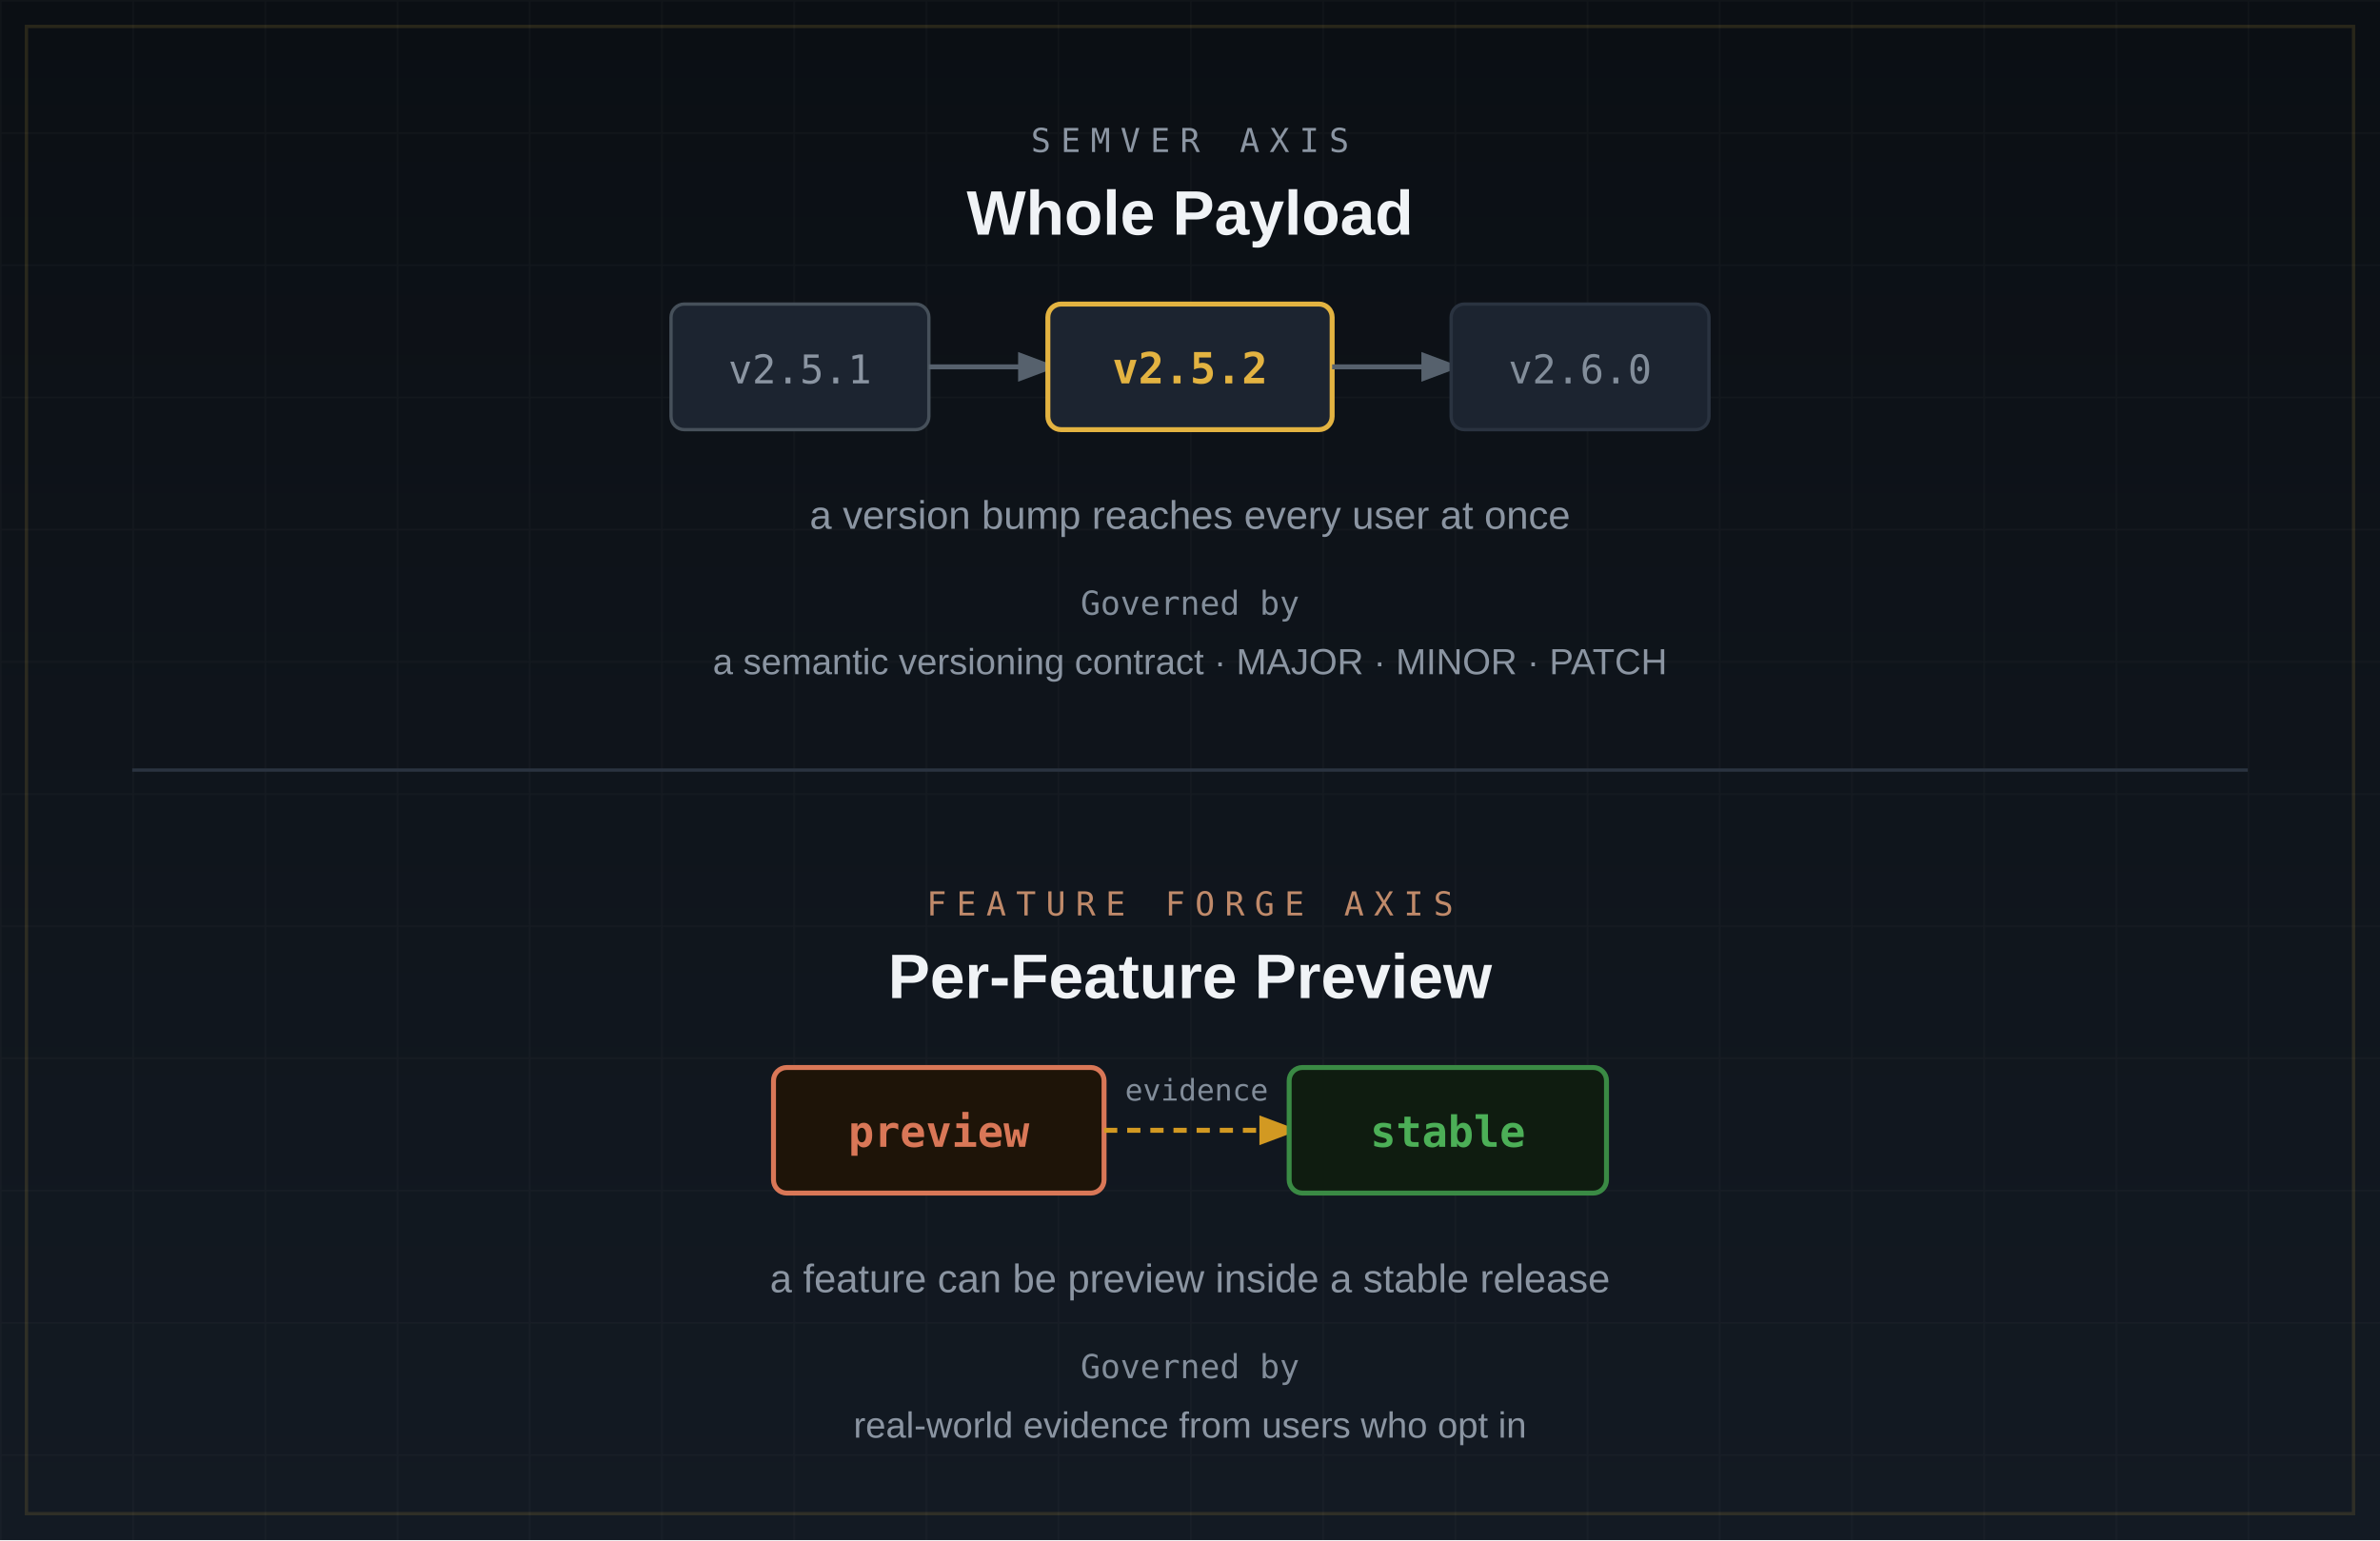
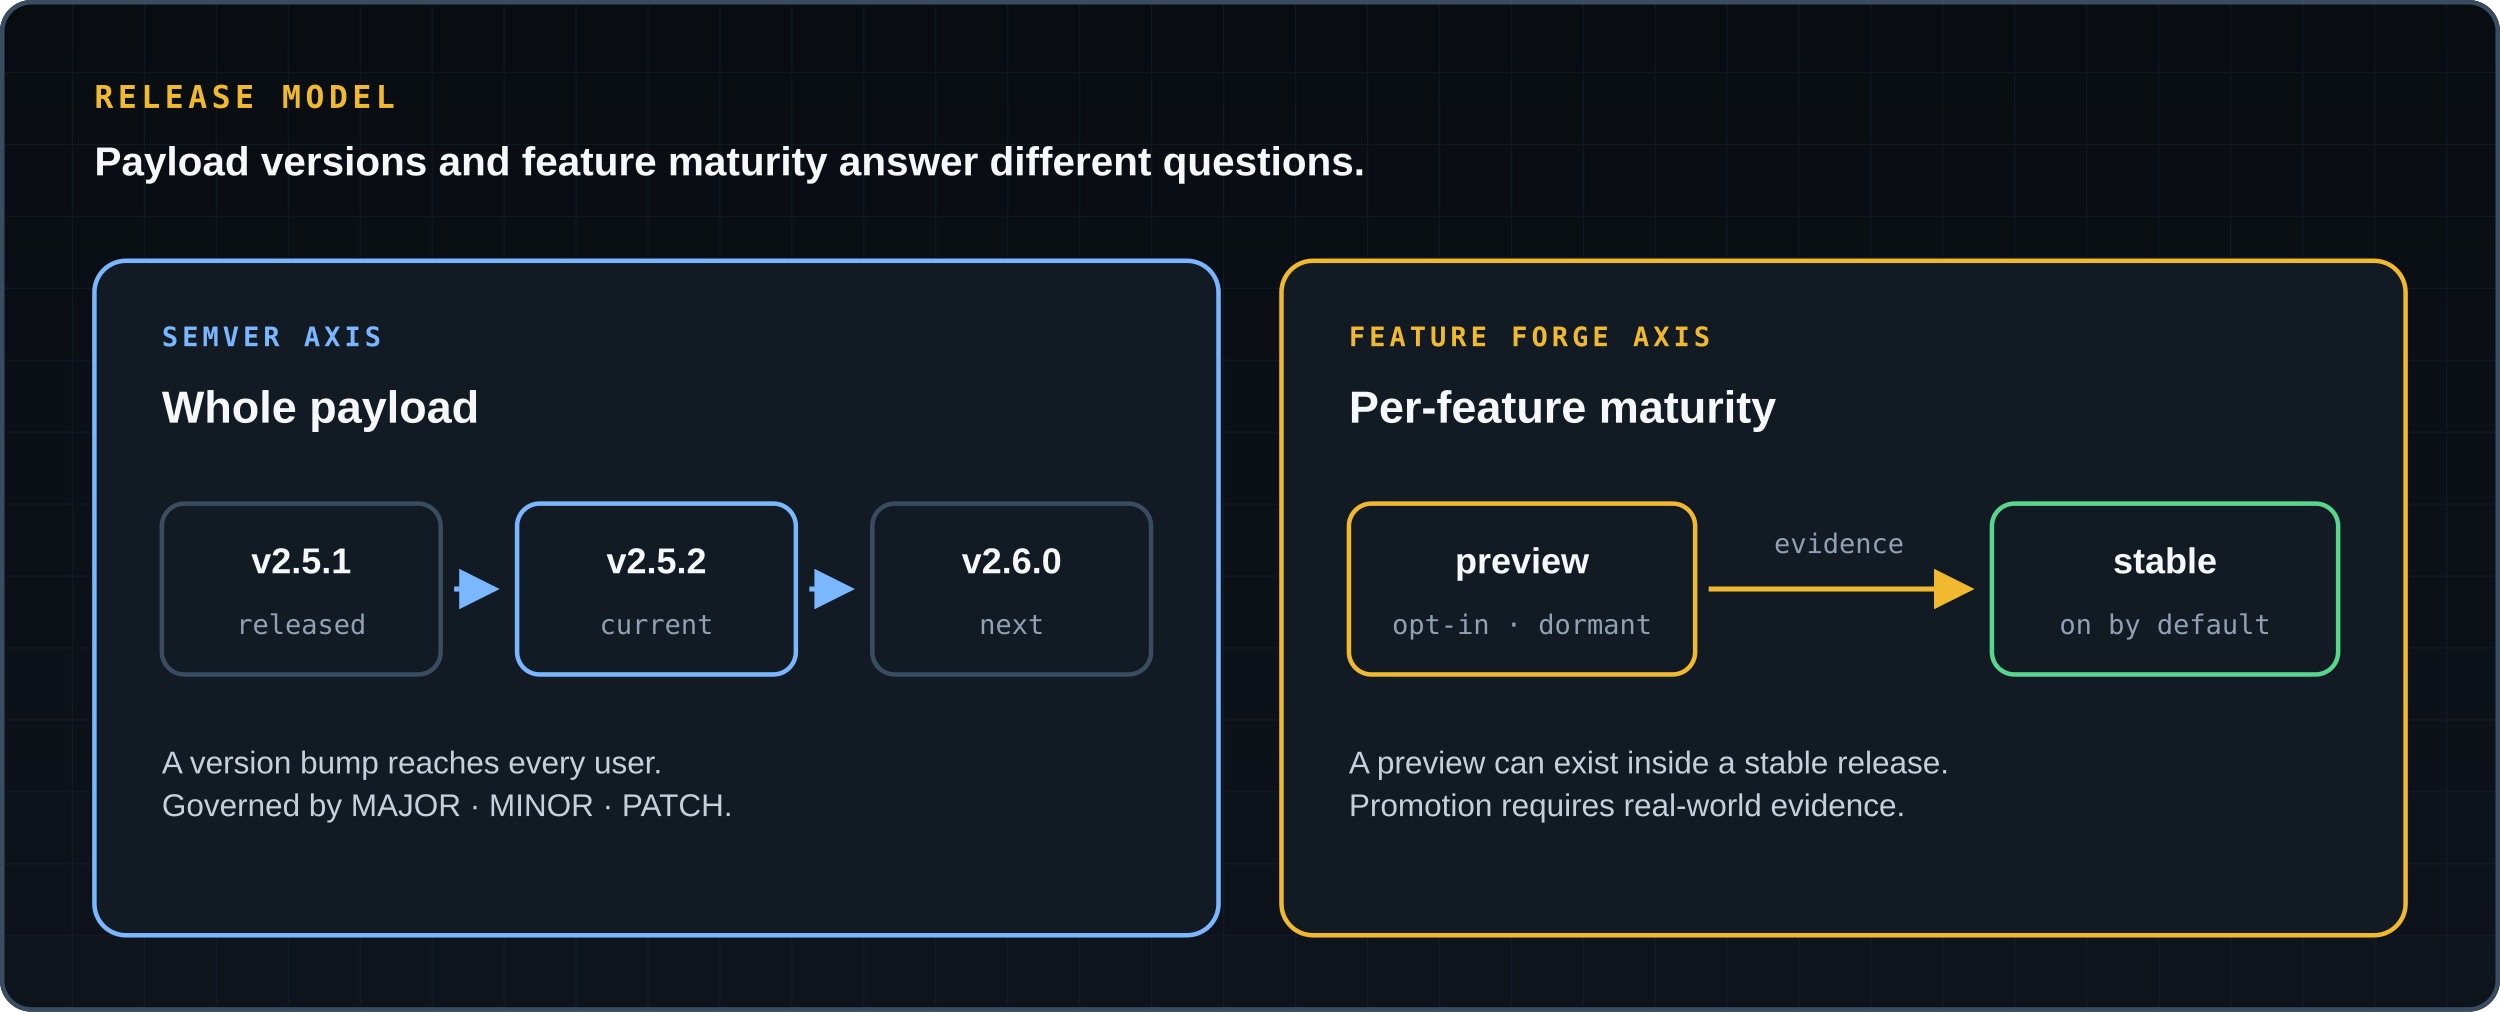
- <svg xmlns="http://www.w3.org/2000/svg" viewBox="0 0 720 466" role="img" aria-label="Two-axis labeling model, stacked. Top band, the SemVer axis, governs the whole plugin payload: versions progress v2.5.1, v2.5.2 (current), v2.6.0, and a version bump reaches every user at once. Bottom band, the Feature Forge axis, governs individual features: a feature moves from preview (opt-in, dormant) to stable (on by default) on real-world evidence, and can be preview inside a stable release.">
+ <svg xmlns="http://www.w3.org/2000/svg" viewBox="0 0 1112 450" role="img" data-diagram-system="ca-v2">
  <defs>
-     <linearGradient id="ta-bg" x1="0" y1="0" x2="0" y2="1">
-       <stop offset="0" stop-color="#0b0f14" />
-       <stop offset="1" stop-color="#131a23" />
+     <linearGradient id="canvas" x1="0" y1="0" x2="0" y2="1">
+       <stop stop-color="#090d12" />
+       <stop offset="1" stop-color="#0e141c" />
    </linearGradient>
-     <pattern id="ta-grid" width="40" height="40" patternUnits="userSpaceOnUse">
-       <path d="M 40 0 L 0 0 0 40" fill="none" stroke="#e6edf3" stroke-opacity="0.028" stroke-width="1" />
+     <pattern id="grid" width="32" height="32" patternUnits="userSpaceOnUse">
+       <path d="M32 0H0V32" fill="none" stroke="#273647" stroke-width="1" stroke-opacity=".24" />
    </pattern>
-     <marker id="ta-arrow" markerWidth="8" markerHeight="8" refX="6" refY="3" orient="auto">
-       <path d="M0,0 L0,6 L8,3 Z" fill="#56616d" />
-     </marker>
-     <marker id="ta-arrow-gold" markerWidth="8" markerHeight="8" refX="6" refY="3" orient="auto">
-       <path d="M0,0 L0,6 L8,3 Z" fill="#d29922" />
+     <marker id="arrow" markerWidth="8" markerHeight="8" refX="7" refY="4" orient="auto" markerUnits="strokeWidth">
+       <path d="M0 0 8 4 0 8z" fill="context-stroke" />
    </marker>
  </defs>
-   <rect width="720" height="466" fill="url(#ta-bg)" />
-   <rect width="720" height="466" fill="url(#ta-grid)" />
-   <rect x="8" y="8" width="704" height="450" fill="none" stroke="#e3b341" stroke-opacity="0.14" stroke-width="1" />
-   <text x="360" y="46" text-anchor="middle" font-family="ui-monospace, 'Cascadia Code', Consolas, monospace" font-size="10" letter-spacing="3" fill="#8b95a2">SEMVER AXIS</text>
-   <text x="360" y="71" text-anchor="middle" font-family="'Segoe UI', -apple-system, 'Helvetica Neue', Arial, sans-serif" font-size="19" fill="#f0f3f6" font-weight="700">Whole Payload</text>
-   <rect x="203" y="92" width="78" height="38" rx="4" fill="#1c2430" stroke="#46505a" stroke-width="1" />
-   <text x="242" y="116" text-anchor="middle" font-family="ui-monospace, 'Cascadia Code', Consolas, monospace" font-size="12" fill="#8b95a2">v2.5.1</text>
-   <line x1="281" y1="111" x2="317" y2="111" stroke="#56616d" stroke-width="1.5" marker-end="url(#ta-arrow)" />
-   <rect x="317" y="92" width="86" height="38" rx="4" fill="#1c2430" stroke="#e3b341" stroke-width="1.5" />
-   <text x="360" y="116" text-anchor="middle" font-family="ui-monospace, 'Cascadia Code', Consolas, monospace" font-size="13" fill="#e3b341" font-weight="700">v2.5.2</text>
-   <line x1="403" y1="111" x2="439" y2="111" stroke="#56616d" stroke-width="1.5" marker-end="url(#ta-arrow)" />
-   <rect x="439" y="92" width="78" height="38" rx="4" fill="#1c2430" stroke="#2a3340" stroke-width="1" />
-   <text x="478" y="116" text-anchor="middle" font-family="ui-monospace, 'Cascadia Code', Consolas, monospace" font-size="12" fill="#828d9a">v2.6.0</text>
-   <text x="360" y="160" text-anchor="middle" font-family="'Segoe UI', -apple-system, 'Helvetica Neue', Arial, sans-serif" font-size="12" fill="#8b95a2">a version bump reaches every user at once</text>
-   <text x="360" y="186" text-anchor="middle" font-family="ui-monospace, 'Cascadia Code', Consolas, monospace" font-size="10" fill="#828d9a">Governed by</text>
-   <text x="360" y="204" text-anchor="middle" font-family="'Segoe UI', -apple-system, 'Helvetica Neue', Arial, sans-serif" font-size="11" fill="#8b95a2">a semantic versioning contract · MAJOR · MINOR · PATCH</text>
-   <line x1="40" y1="233" x2="680" y2="233" stroke="#2a3340" stroke-width="1" />
-   <text x="360" y="277" text-anchor="middle" font-family="ui-monospace, 'Cascadia Code', Consolas, monospace" font-size="10" letter-spacing="3" fill="#c08a6a">FEATURE FORGE AXIS</text>
-   <text x="360" y="302" text-anchor="middle" font-family="'Segoe UI', -apple-system, 'Helvetica Neue', Arial, sans-serif" font-size="19" fill="#f0f3f6" font-weight="700">Per-Feature Preview</text>
-   <rect x="234" y="323" width="100" height="38" rx="4" fill="#1e1408" stroke="#d97757" stroke-width="1.5" />
-   <text x="284" y="347" text-anchor="middle" font-family="ui-monospace, 'Cascadia Code', Consolas, monospace" font-size="13" fill="#d97757" font-weight="700">preview</text>
-   <text x="362" y="333" text-anchor="middle" font-family="ui-monospace, 'Cascadia Code', Consolas, monospace" font-size="9" fill="#828d9a">evidence</text>
-   <line x1="334" y1="342" x2="390" y2="342" stroke="#d29922" stroke-width="1.5" stroke-dasharray="4 3" marker-end="url(#ta-arrow-gold)" />
-   <rect x="390" y="323" width="96" height="38" rx="4" fill="#0f1c10" stroke="#3a8a44" stroke-width="1.5" />
-   <text x="438" y="347" text-anchor="middle" font-family="ui-monospace, 'Cascadia Code', Consolas, monospace" font-size="13" fill="#4caf57" font-weight="700">stable</text>
-   <text x="360" y="391" text-anchor="middle" font-family="'Segoe UI', -apple-system, 'Helvetica Neue', Arial, sans-serif" font-size="12" fill="#8b95a2">a feature can be preview inside a stable release</text>
-   <text x="360" y="417" text-anchor="middle" font-family="ui-monospace, 'Cascadia Code', Consolas, monospace" font-size="10" fill="#828d9a">Governed by</text>
-   <text x="360" y="435" text-anchor="middle" font-family="'Segoe UI', -apple-system, 'Helvetica Neue', Arial, sans-serif" font-size="11" fill="#8b95a2">real-world evidence from users who opt in</text>
+   <rect width="1112" height="450" rx="14" fill="url(#canvas)" />
+   <rect width="1112" height="450" rx="14" fill="url(#grid)" />
+   <rect x="1" y="1" width="1110" height="448" rx="13" fill="none" stroke="#3a4c60" stroke-width="2" />
+   <text x="42" y="48" font-family="JetBrains Mono Variable, Consolas, Cascadia Mono, monospace" font-size="14" font-weight="750" fill="#f0b92f" text-anchor="start" letter-spacing="2">RELEASE MODEL</text>
+   <text x="42" y="78" font-family="Manrope Variable, Segoe UI, Arial, sans-serif" font-size="18" font-weight="700" fill="#f6f7f9" text-anchor="start">Payload versions and feature maturity answer different questions.</text>
+   <rect x="42" y="116" width="500" height="300" rx="14" fill="#121a24" stroke="#7ab7ff" stroke-width="2" />
+   <rect x="570" y="116" width="500" height="300" rx="14" fill="#121a24" stroke="#f0b92f" stroke-width="2" />
+   <text x="72" y="154" font-family="JetBrains Mono Variable, Consolas, Cascadia Mono, monospace" font-size="12" font-weight="750" fill="#7ab7ff" text-anchor="start" letter-spacing="1.8" data-label-kind="annotation">SEMVER AXIS</text>
+   <text x="600" y="154" font-family="JetBrains Mono Variable, Consolas, Cascadia Mono, monospace" font-size="12" font-weight="750" fill="#f0b92f" text-anchor="start" letter-spacing="1.8" data-label-kind="annotation">FEATURE FORGE AXIS</text>
+   <text x="72" y="188" font-family="Manrope Variable, Segoe UI, Arial, sans-serif" font-size="20" font-weight="750" fill="#f6f7f9" text-anchor="start">Whole payload</text>
+   <text x="600" y="188" font-family="Manrope Variable, Segoe UI, Arial, sans-serif" font-size="20" font-weight="750" fill="#f6f7f9" text-anchor="start">Per-feature maturity</text>
+   <rect x="72" y="224" width="124" height="76" rx="10" fill="#121a24" stroke="#3a4c60" stroke-width="2" />
+   <text x="134" y="255" font-family="Manrope Variable, Segoe UI, Arial, sans-serif" font-size="16" font-weight="700" fill="#f6f7f9" text-anchor="middle">v2.5.1</text>
+   <text x="134" y="282" font-family="JetBrains Mono Variable, Consolas, Cascadia Mono, monospace" font-size="12" font-weight="500" fill="#91a0b2" text-anchor="middle" data-label-kind="annotation">released</text>
+   <rect x="230" y="224" width="124" height="76" rx="10" fill="#121a24" stroke="#7ab7ff" stroke-width="2" />
+   <text x="292" y="255" font-family="Manrope Variable, Segoe UI, Arial, sans-serif" font-size="16" font-weight="700" fill="#f6f7f9" text-anchor="middle">v2.5.2</text>
+   <text x="292" y="282" font-family="JetBrains Mono Variable, Consolas, Cascadia Mono, monospace" font-size="12" font-weight="500" fill="#91a0b2" text-anchor="middle" data-label-kind="annotation">current</text>
+   <rect x="388" y="224" width="124" height="76" rx="10" fill="#121a24" stroke="#3a4c60" stroke-width="2" />
+   <text x="450" y="255" font-family="Manrope Variable, Segoe UI, Arial, sans-serif" font-size="16" font-weight="700" fill="#f6f7f9" text-anchor="middle">v2.6.0</text>
+   <text x="450" y="282" font-family="JetBrains Mono Variable, Consolas, Cascadia Mono, monospace" font-size="12" font-weight="500" fill="#91a0b2" text-anchor="middle" data-label-kind="annotation">next</text>
+   <path d="M202 262 L220 262" fill="none" stroke="#7ab7ff" stroke-width="2.25" marker-end="url(#arrow)" />
+   <path d="M360 262 L378 262" fill="none" stroke="#7ab7ff" stroke-width="2.25" marker-end="url(#arrow)" />
+   <rect x="600" y="224" width="154" height="76" rx="10" fill="#121a24" stroke="#f0b92f" stroke-width="2" />
+   <text x="677" y="255" font-family="Manrope Variable, Segoe UI, Arial, sans-serif" font-size="16" font-weight="700" fill="#f6f7f9" text-anchor="middle">preview</text>
+   <text x="677" y="282" font-family="JetBrains Mono Variable, Consolas, Cascadia Mono, monospace" font-size="12" font-weight="500" fill="#91a0b2" text-anchor="middle" data-label-kind="annotation">opt-in · dormant</text>
+   <rect x="886" y="224" width="154" height="76" rx="10" fill="#121a24" stroke="#58d68d" stroke-width="2" />
+   <text x="963" y="255" font-family="Manrope Variable, Segoe UI, Arial, sans-serif" font-size="16" font-weight="700" fill="#f6f7f9" text-anchor="middle">stable</text>
+   <text x="963" y="282" font-family="JetBrains Mono Variable, Consolas, Cascadia Mono, monospace" font-size="12" font-weight="500" fill="#91a0b2" text-anchor="middle" data-label-kind="annotation">on by default</text>
+   <path d="M760 262 L876 262" fill="none" stroke="#f0b92f" stroke-width="2.25" marker-end="url(#arrow)" />
+   <text x="818" y="246" font-family="JetBrains Mono Variable, Consolas, Cascadia Mono, monospace" font-size="12" font-weight="500" fill="#91a0b2" text-anchor="middle" data-label-kind="annotation">evidence</text>
+   <text x="72" y="344" font-family="Manrope Variable, Segoe UI, Arial, sans-serif" font-size="14" font-weight="500" fill="#c7d0da" text-anchor="start">A version bump reaches every user.</text>
+   <text x="72" y="363" font-family="Manrope Variable, Segoe UI, Arial, sans-serif" font-size="14" font-weight="500" fill="#c7d0da" text-anchor="start">Governed by MAJOR · MINOR · PATCH.</text>
+   <text x="600" y="344" font-family="Manrope Variable, Segoe UI, Arial, sans-serif" font-size="14" font-weight="500" fill="#c7d0da" text-anchor="start">A preview can exist inside a stable release.</text>
+   <text x="600" y="363" font-family="Manrope Variable, Segoe UI, Arial, sans-serif" font-size="14" font-weight="500" fill="#c7d0da" text-anchor="start">Promotion requires real-world evidence.</text>
</svg>
